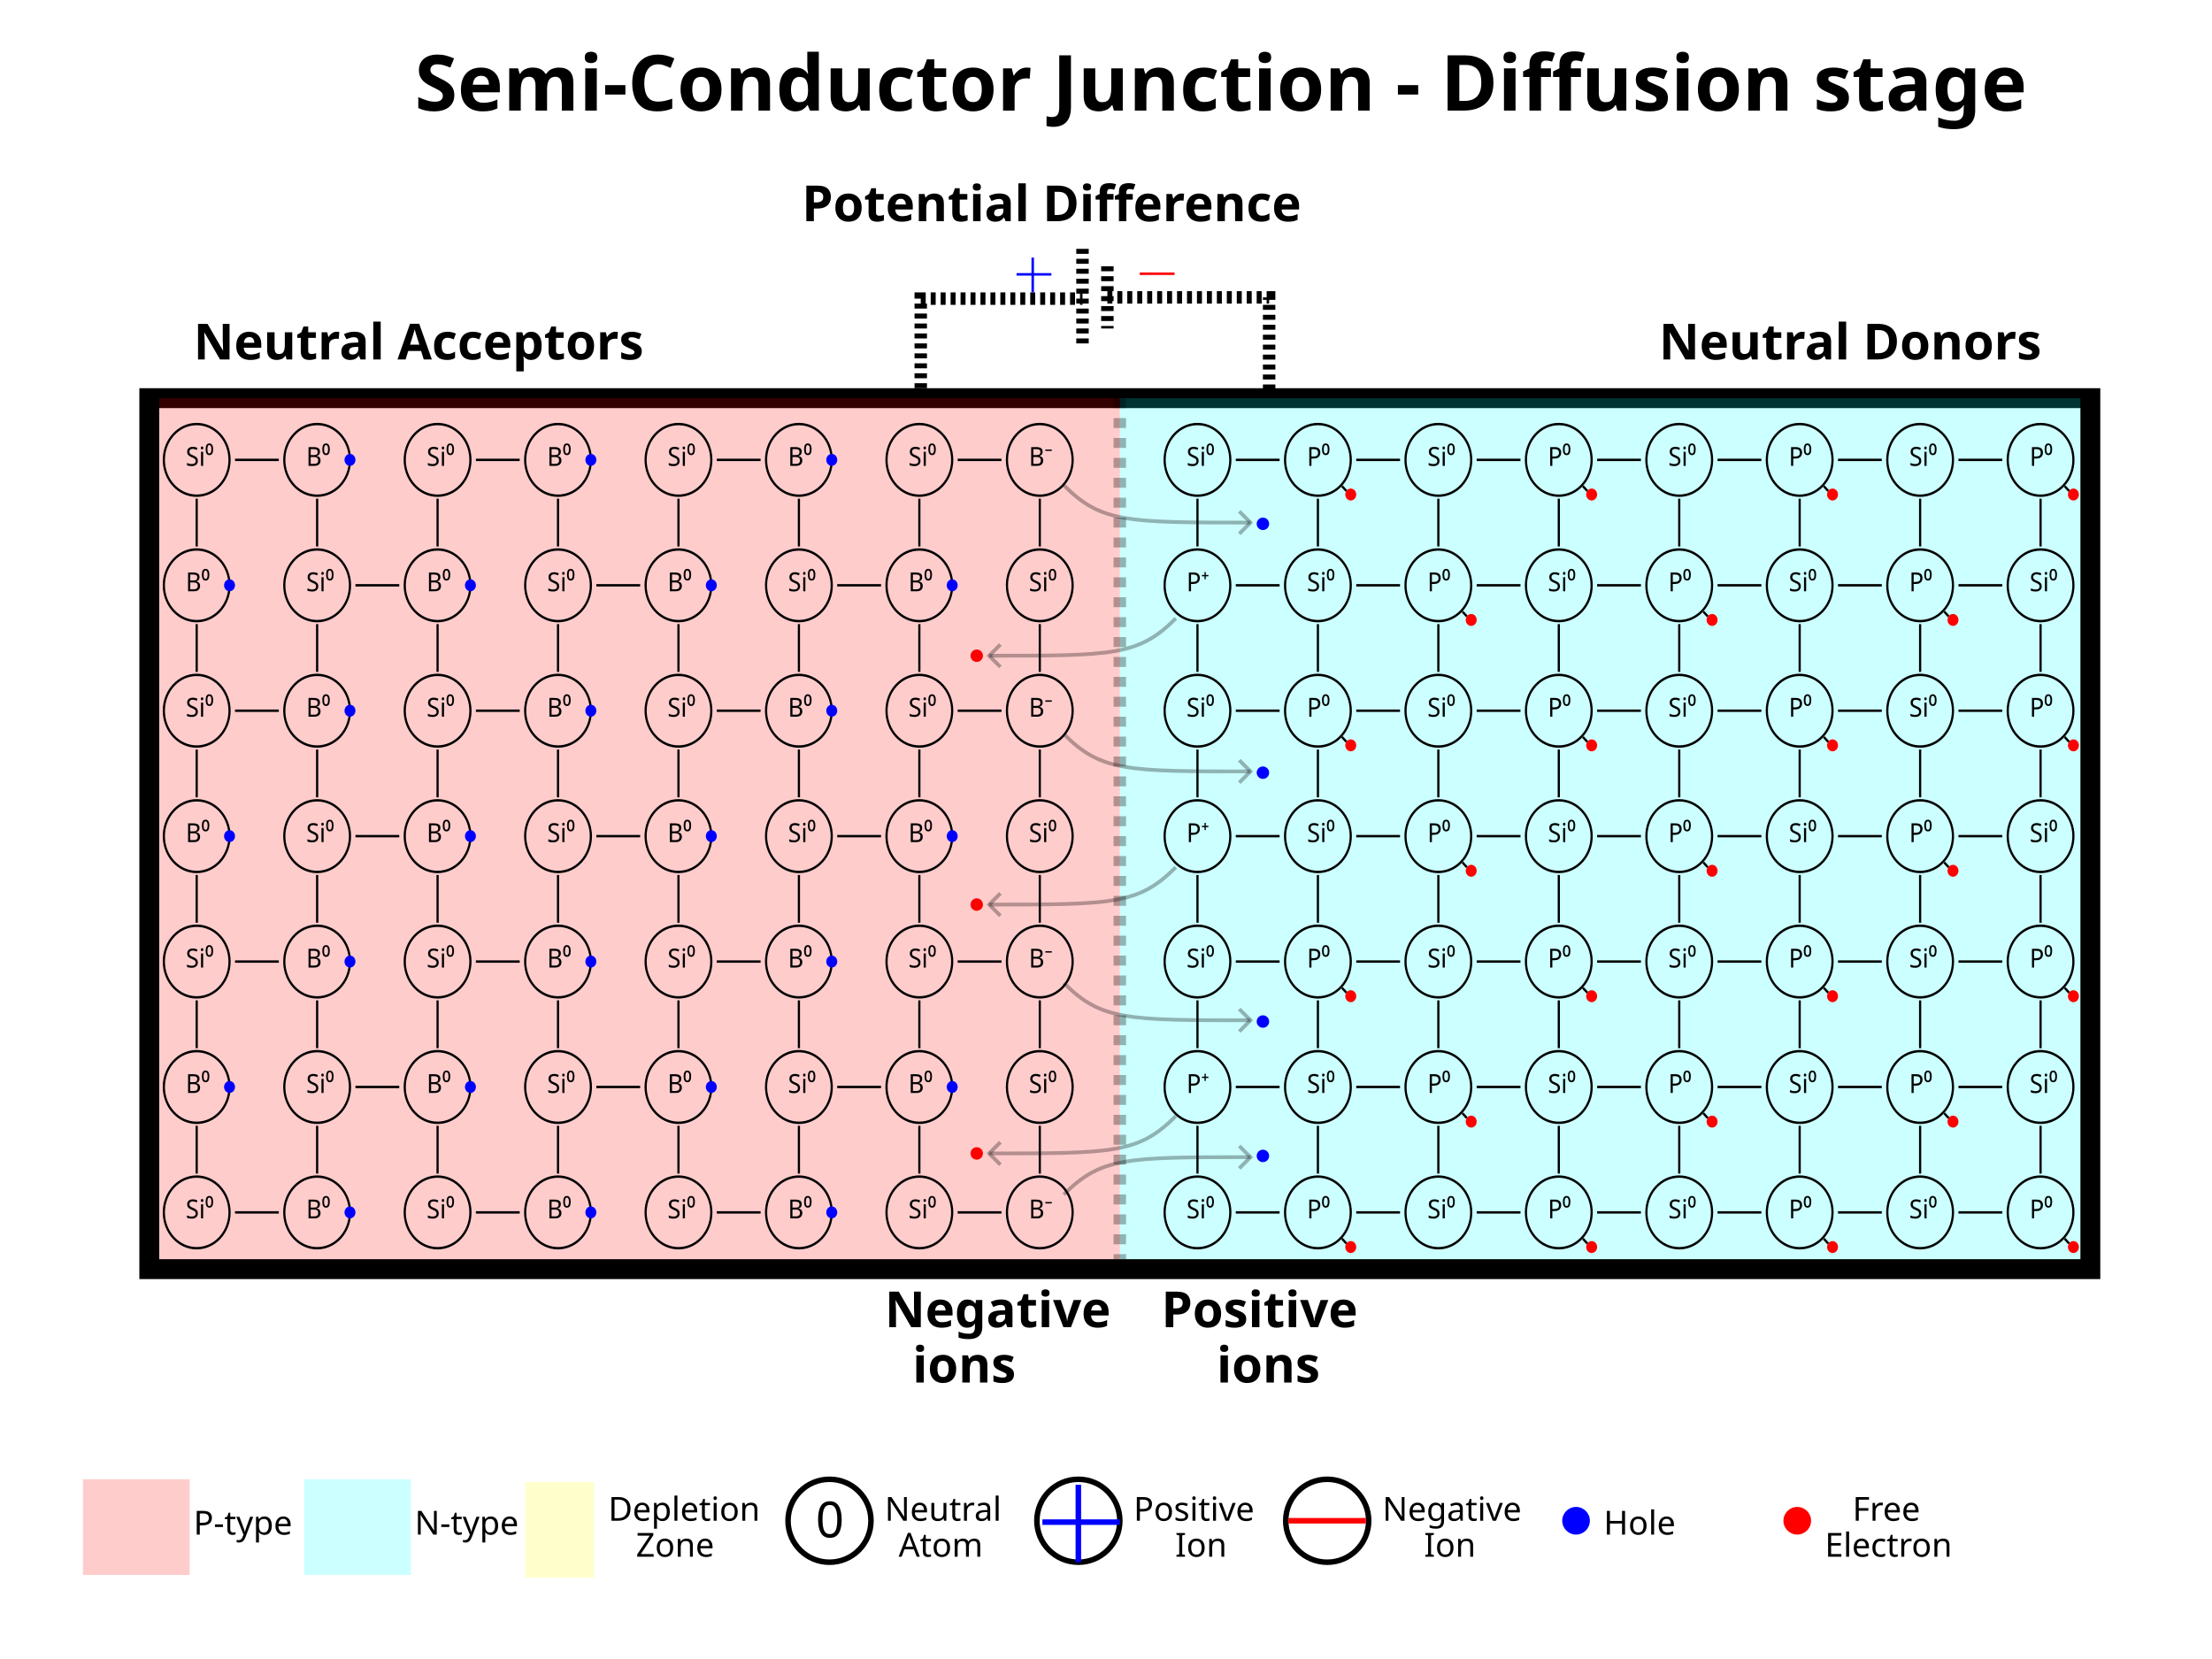
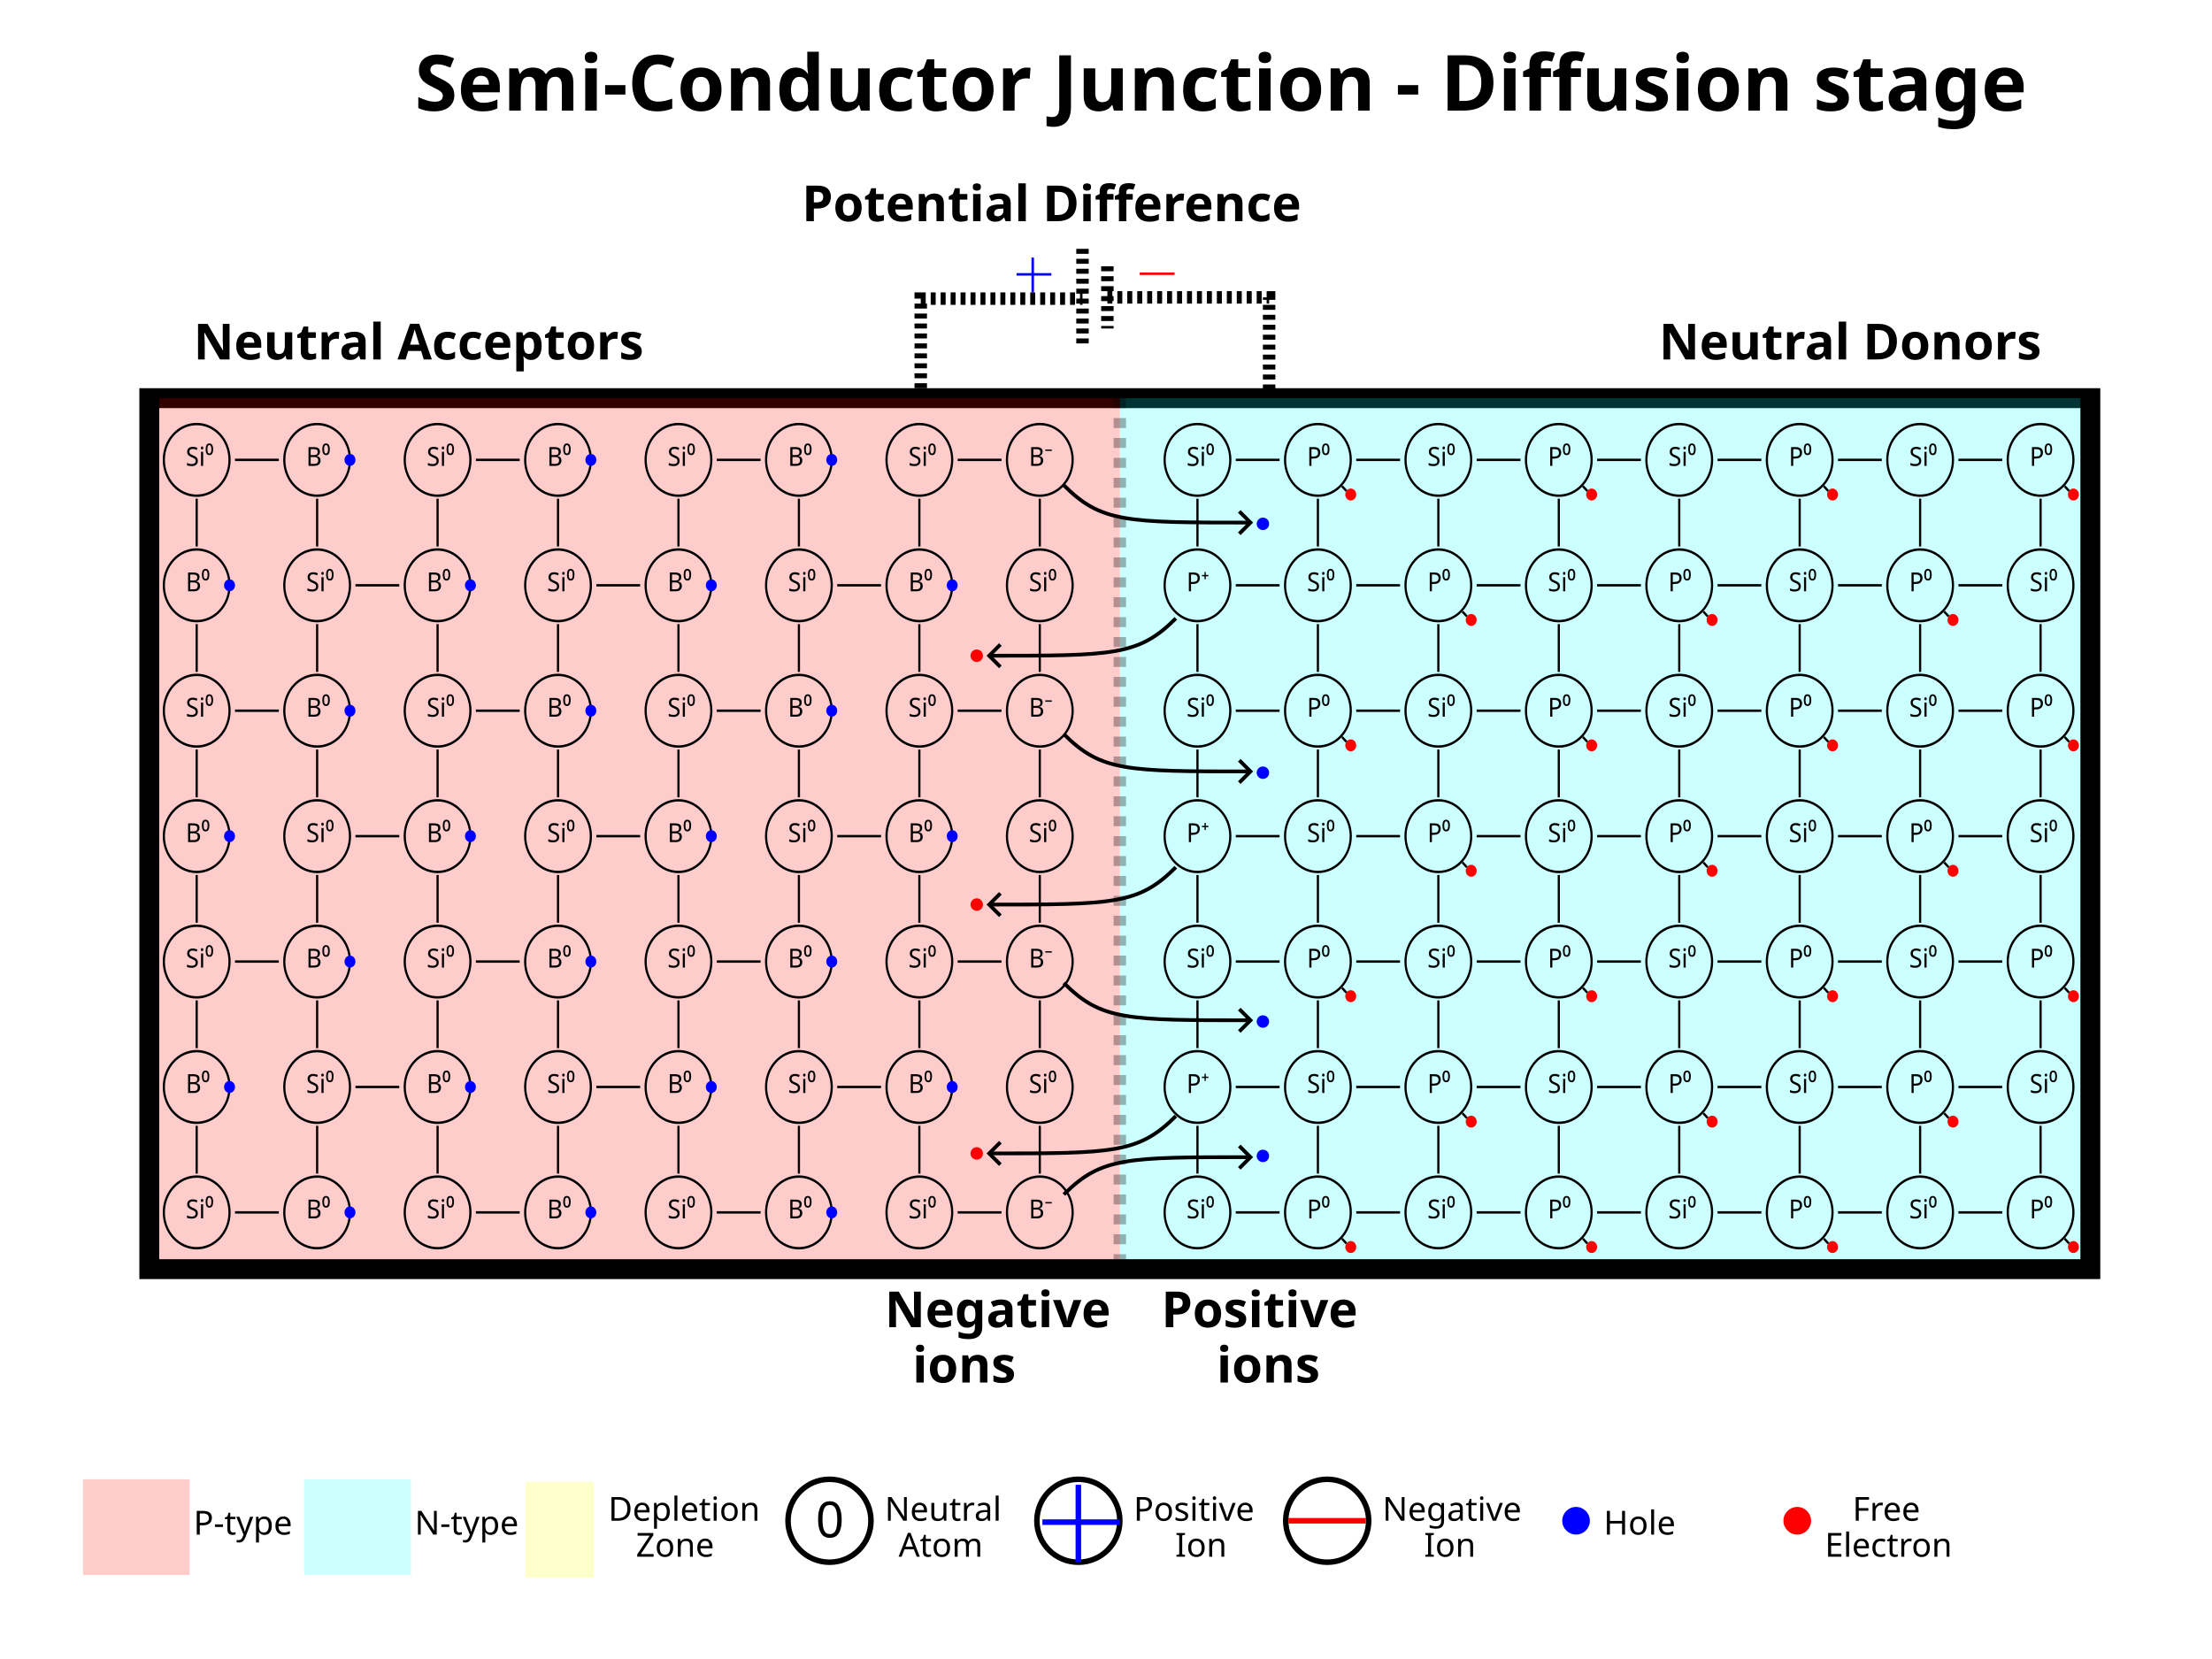
<svg xmlns="http://www.w3.org/2000/svg" xmlns:xlink="http://www.w3.org/1999/xlink" id="svg1" version="1.1" viewBox="0 0 800 600" width="800" height="600" preserveAspectRatio="xMidYMid" fill-rule="evenodd">
  <defs>
    <marker id="arrow_head" style="overflow:visible" viewBox="0 0 4 6" markerWidth="4" markerHeight="6" refX="left" refY="center" orient="auto-start-reverse" preserveAspectRatio="xMidYMid">
      <path style="fill:none;stroke:context-stroke;stroke-width:1;stroke-opacity:0.3;stroke-linecap:butt" d="M -3,-3 L 0,0 L -3,3" id="path5759">
            </path>
    </marker>
    <text id="headline" font-family="Ubuntu" font-size="28" font-weight="bold" fill="#000000">
      <tspan>Semi-Conductor Junction - Diffusion stage</tspan>
    </text>
    <text id="title_1" font-family="Ubuntu" font-size="18" font-weight="bold" fill="#000000">
      <tspan x="70" y="60">Neutral Acceptors</tspan>
      <tspan x="600" y="60">Neutral Donors</tspan>
      <tspan x="290" y="10">Potential Difference</tspan>
    </text>
    <text id="title_2" font-family="Ubuntu" font-size="18" font-weight="bold" fill="#000000">
      <tspan x="320" y="0">Negative</tspan>
      <tspan x="330" y="20">ions</tspan>
      <tspan x="420" y="0">Positive</tspan>
      <tspan x="440" y="20">ions</tspan>
    </text>
    <circle id="hole" cx="0" cy="0" r="5" style="fill:#0000ff;fill-opacity:1;stroke:none">
        </circle>
    <circle id="electron" cx="0" cy="0" r="5" style="fill:#ff0000;fill-opacity:1;stroke:none">
        </circle>
    <circle id="atom" cx="10" cy="0" r="30" style="fill:none;stroke:#000000;stroke-width:2;stroke-opacity:1">
        </circle>
    <text id="neutral_atom_label" font-family="Ubuntu" font-size="18" font-weight="norm" fill="#000000">
      <tspan x="-5" y="6">0</tspan>
    </text>
    <text id="silicon_label" font-family="Ubuntu" font-size="22" font-weight="norm" fill="#000000">
      <tspan x="0" y="5">Si⁰</tspan>
    </text>
    <text id="boron_label" font-family="Ubuntu" font-size="22" font-weight="norm" fill="#000000">
      <tspan x="0" y="5">B⁰</tspan>
    </text>
    <text id="boron_ion_label" font-family="Ubuntu" font-size="22" font-weight="norm" fill="#000000">
      <tspan x="0" y="5">B⁻</tspan>
    </text>
    <text id="phosphorus_label" font-family="Ubuntu" font-size="22" font-weight="norm" fill="#000000">
      <tspan x="0" y="5">P⁰</tspan>
    </text>
    <text id="phosphorus_ion_label" font-family="Ubuntu" font-size="22" font-weight="norm" fill="#000000">
      <tspan x="0" y="5">P⁺</tspan>
    </text>
    <g id="neutral_atom">
      <use xlink:href="#ion" />
      <use xlink:href="#neutral_atom_label" />
    </g>
    <g id="silicon_atom">
      <use xlink:href="#atom" />
      <use xlink:href="#silicon_label" />
    </g>
    <g id="boron_atom">
      <use xlink:href="#atom" />
      <use xlink:href="#hole" x="40" />
      <use xlink:href="#boron_label" />
    </g>
    <g id="boron_ion">
      <use xlink:href="#atom" />
      <use xlink:href="#boron_ion_label" />
    </g>
    <g id="phosphorus_atom">
      <use xlink:href="#atom" />
      <use xlink:href="#electron" x="40" y="29" />
      <line x1="32" y1="22" x2="36" y2="26" style="stroke:#000000;stroke-width:2;" />
      <use xlink:href="#phosphorus_label" />
    </g>
    <g id="phosphorus_ion">
      <use xlink:href="#atom" />
      <use xlink:href="#phosphorus_ion_label" />
    </g>
    <circle id="ion" cx="0" cy="0" r="15" style="fill:none;stroke:#000000;stroke-width:2;stroke-opacity:1">
        </circle>
    <path id="pos_charge" d="m 0,-13 v 28 m -13,-14.5 h 28" style="fill:none;stroke:#0000ff;stroke-width:2;stroke-opacity:1">
        </path>
    <path id="neg_charge" d="m -14,0 h 28" style="fill:none;stroke:#ff0000;stroke-width:2;stroke-opacity:1">
        </path>
    <path id="covalent_bond_h" d="m 0,0 h 40" style="fill:none;stroke:#000000;stroke-width:2;stroke-opacity:1">
        </path>
    <path id="covalent_bond_v" d="m 0,0 v 40" style="fill:none;stroke:#000000;stroke-width:2;stroke-opacity:1">
        </path>
    <g id="pos_ion">
      <use xlink:href="#ion" />
      <use xlink:href="#pos_charge" />
    </g>
    <g id="neg_ion">
      <use xlink:href="#ion" />
      <use xlink:href="#neg_charge" />
    </g>
    <g id="pos_ions">
      <use xlink:href="#pos_ion" x="15" y="30" />
      <use xlink:href="#pos_ion" x="105" y="30" />
      <use xlink:href="#pos_ion" x="195" y="30" />
      <use xlink:href="#pos_ion" x="285" y="30" />
      <use xlink:href="#pos_ion" x="60" y="80" />
      <use xlink:href="#pos_ion" x="150" y="80" />
      <use xlink:href="#pos_ion" x="240" y="80" />
    </g>
    <g id="neutral_atoms">
      <use xlink:href="#neutral_atom" x="0" y="30" />
      <use xlink:href="#neutral_atom" x="90" y="30" />
      <use xlink:href="#neutral_atom" x="180" y="30" />
      <use xlink:href="#neutral_atom" x="270" y="30" />
      <use xlink:href="#neutral_atom" x="45" y="80" />
      <use xlink:href="#neutral_atom" x="135" y="80" />
      <use xlink:href="#neutral_atom" x="225" y="80" />
    </g>
    <g id="neg_ions">
      <use xlink:href="#neg_ion" x="15" y="30" />
      <use xlink:href="#neg_ion" x="105" y="30" />
      <use xlink:href="#neg_ion" x="195" y="30" />
      <use xlink:href="#neg_ion" x="285" y="30" />
      <use xlink:href="#neg_ion" x="60" y="80" />
      <use xlink:href="#neg_ion" x="150" y="80" />
      <use xlink:href="#neg_ion" x="240" y="80" />
    </g>
    <g id="dep_pos_ions">
      <use xlink:href="#pos_ion" x="0" y="0" />
      <use xlink:href="#pos_ion" x="0" y="40" />
      <use xlink:href="#pos_ion" x="0" y="80" />
      <use xlink:href="#pos_ion" x="0" y="120" />
      <use xlink:href="#pos_ion" x="0" y="160" />
      <use xlink:href="#pos_ion" x="0" y="200" />
      <use xlink:href="#pos_ion" x="0" y="240" />
      <use xlink:href="#pos_ion" x="0" y="280" />
    </g>
    <g id="dep_neg_ions">
      <use xlink:href="#neg_ion" x="0" y="0" />
      <use xlink:href="#neg_ion" x="0" y="40" />
      <use xlink:href="#neg_ion" x="0" y="80" />
      <use xlink:href="#neg_ion" x="0" y="120" />
      <use xlink:href="#neg_ion" x="0" y="160" />
      <use xlink:href="#neg_ion" x="0" y="200" />
      <use xlink:href="#neg_ion" x="0" y="240" />
      <use xlink:href="#neg_ion" x="0" y="280" />
    </g>
    <g id="free_electrons">
      <use xlink:href="#electron" x="95" y="0" />
      <use xlink:href="#electron" x="185" y="0" />
      <use xlink:href="#electron" x="275" y="0" />
      <use xlink:href="#electron" x="50" y="50" />
      <use xlink:href="#electron" x="140" y="50" />
      <use xlink:href="#electron" x="230" y="50" />
      <use xlink:href="#electron" x="320" y="50" />
    </g>
    <g id="holes">
      <use xlink:href="#hole" x="80" y="0" />
      <use xlink:href="#hole" x="170" y="0" />
      <use xlink:href="#hole" x="260" y="0" />
      <use xlink:href="#hole" x="35" y="50" />
      <use xlink:href="#hole" x="125" y="50" />
      <use xlink:href="#hole" x="215" y="50" />
      <use xlink:href="#hole" x="305" y="50" />
    </g>
    <g id="holes_odd">
      <use xlink:href="#hole" x="0" y="0" />
      <use xlink:href="#hole" x="220" y="0" />
      <use xlink:href="#hole" x="440" y="0" />
    </g>
    <g id="holes_even">
      <use xlink:href="#hole" x="0" y="0" />
      <use xlink:href="#hole" x="220" y="0" />
      <use xlink:href="#hole" x="440" y="0" />
      <use xlink:href="#hole" x="660" y="0" />
    </g>
    <g id="free_electrons_odd">
      <use xlink:href="#electron" x="0" y="0" />
      <use xlink:href="#electron" x="220" y="0" />
      <use xlink:href="#electron" x="440" y="0" />
    </g>
    <g id="free_electrons_even">
      <use xlink:href="#electron" x="0" y="0" />
      <use xlink:href="#electron" x="220" y="0" />
      <use xlink:href="#electron" x="440" y="0" />
      <use xlink:href="#electron" x="660" y="0" />
    </g>
    <g id="si_atoms">
      <use xlink:href="#silicon_atom" x="0" y="0" />
      <use xlink:href="#silicon_atom" x="110" y="0" />
      <use xlink:href="#silicon_atom" x="220" y="0" />
      <use xlink:href="#silicon_atom" x="330" y="0" />
      <use xlink:href="#silicon_atom" x="440" y="0" />
      <use xlink:href="#silicon_atom" x="550" y="0" />
      <use xlink:href="#silicon_atom" x="660" y="0" />
    </g>
    <g id="si_atoms_odd">
      <use xlink:href="#silicon_atom" x="0" y="0" />
      <use xlink:href="#silicon_atom" x="220" y="0" />
      <use xlink:href="#silicon_atom" x="440" y="0" />
      <use xlink:href="#silicon_atom" x="660" y="0" />
    </g>
    <g id="si_atoms_even">
      <use xlink:href="#silicon_atom" x="110" y="0" />
      <use xlink:href="#silicon_atom" x="330" y="0" />
      <use xlink:href="#silicon_atom" x="550" y="0" />
      <use xlink:href="#silicon_atom" x="770" y="0" />
    </g>
    <g id="boron_atoms_odd">
      <use xlink:href="#boron_atom" x="110" y="0" />
      <use xlink:href="#boron_atom" x="330" y="0" />
      <use xlink:href="#boron_atom" x="550" y="0" />
      <use xlink:href="#boron_ion" x="770" y="0" />
    </g>
    <g id="boron_atoms_even">
      <use xlink:href="#boron_atom" x="0" y="0" />
      <use xlink:href="#boron_atom" x="220" y="0" />
      <use xlink:href="#boron_atom" x="440" y="0" />
      <use xlink:href="#boron_atom" x="660" y="0" />
    </g>
    <g id="phosphorus_atoms_odd">
      <use xlink:href="#phosphorus_atom" x="110" y="0" />
      <use xlink:href="#phosphorus_atom" x="330" y="0" />
      <use xlink:href="#phosphorus_atom" x="550" y="0" />
      <use xlink:href="#phosphorus_atom" x="770" y="0" />
    </g>
    <g id="phosphorus_atoms_even">
      <use xlink:href="#phosphorus_ion" x="0" y="0" />
      <use xlink:href="#phosphorus_atom" x="220" y="0" />
      <use xlink:href="#phosphorus_atom" x="440" y="0" />
      <use xlink:href="#phosphorus_atom" x="660" y="0" />
    </g>
    <g id="cov_bonds_h">
      <use xlink:href="#covalent_bond_h" x="0" y="0" />
      <use xlink:href="#covalent_bond_h" x="110" y="0" />
      <use xlink:href="#covalent_bond_h" x="220" y="0" />
      <use xlink:href="#covalent_bond_h" x="330" y="0" />
      <use xlink:href="#covalent_bond_h" x="440" y="0" />
      <use xlink:href="#covalent_bond_h" x="550" y="0" />
      <use xlink:href="#covalent_bond_h" x="660" y="0" />
    </g>
    <g id="cov_bonds_h_odd">
      <use xlink:href="#covalent_bond_h" x="45" y="0" />
      <use xlink:href="#covalent_bond_h" x="265" y="0" />
      <use xlink:href="#covalent_bond_h" x="485" y="0" />
      <use xlink:href="#covalent_bond_h" x="705" y="0" />
    </g>
    <g id="cov_bonds_h_even">
      <use xlink:href="#covalent_bond_h" x="155" y="0" />
      <use xlink:href="#covalent_bond_h" x="375" y="0" />
      <use xlink:href="#covalent_bond_h" x="595" y="0" />
    </g>
    <g id="cov_bonds_v">
      <use xlink:href="#covalent_bond_v" x="0" y="-105" />
      <use xlink:href="#covalent_bond_v" x="110" y="-105" />
      <use xlink:href="#covalent_bond_v" x="220" y="-105" />
      <use xlink:href="#covalent_bond_v" x="330" y="-105" />
      <use xlink:href="#covalent_bond_v" x="440" y="-105" />
      <use xlink:href="#covalent_bond_v" x="550" y="-105" />
      <use xlink:href="#covalent_bond_v" x="660" y="-105" />
      <use xlink:href="#covalent_bond_v" x="770" y="-105" />
    </g>
    <rect id="box" x="0" y="0" width="780" height="350" style="fill:none;stroke:#000000;stroke-width:8">
        </rect>
    <rect id="n_side" x="0" y="0" width="386" height="346" style="fill:#00ffff;fill-opacity:0.2;stroke:none">
        </rect>
    <rect id="p_side" x="0" y="0" width="386" height="346" style="fill:#ff0000;fill-opacity:0.2;stroke:none">
        </rect>
    <rect id="depletion_zone" x="0" y="0" width="124" height="346" style="fill:#ffff00;fill-opacity:0.2;stroke:none">
        </rect>
    <path id="barrier" d="m 0,0 v 346" style="fill:none;stroke:#000000;stroke-width:5;stroke-opacity:0.3;stroke-dasharray:4 4">
        </path>
    <g id="si_lattice">
      <use xlink:href="#si_atoms" x="0" y="0" />
      <use xlink:href="#si_atoms" x="0" y="105" />
      <use xlink:href="#si_atoms" x="0" y="210" />
      <use xlink:href="#si_atoms" x="0" y="315" />
      <use xlink:href="#cov_bonds_h" x="45" y="0" />
      <use xlink:href="#cov_bonds_h" x="45" y="0" />
      <use xlink:href="#cov_bonds_h" x="45" y="105" />
      <use xlink:href="#cov_bonds_h" x="45" y="210" />
      <use xlink:href="#cov_bonds_h" x="45" y="315" />
      <use xlink:href="#cov_bonds_v" x="10" y="32.5" />
      <use xlink:href="#cov_bonds_v" x="10" y="137.5" />
      <use xlink:href="#cov_bonds_v" x="10" y="242.5" />
      <use xlink:href="#cov_bonds_v" x="10" y="347.5" />
      <use xlink:href="#cov_bonds_v" x="10" y="452.5" />
    </g>
    <g id="n_lattice">
      <use xlink:href="#si_atoms_odd" x="0" y="0" />
      <use xlink:href="#si_atoms_even" x="0" y="105" />
      <use xlink:href="#si_atoms_odd" x="0" y="210" />
      <use xlink:href="#si_atoms_even" x="0" y="315" />
      <use xlink:href="#si_atoms_odd" x="0" y="420" />
      <use xlink:href="#si_atoms_even" x="0" y="525" />
      <use xlink:href="#si_atoms_odd" x="0" y="630" />
      <use xlink:href="#phosphorus_atoms_odd" x="0" y="0" />
      <use xlink:href="#phosphorus_atoms_even" x="0" y="105" />
      <use xlink:href="#phosphorus_atoms_odd" x="0" y="210" />
      <use xlink:href="#phosphorus_atoms_even" x="0" y="315" />
      <use xlink:href="#phosphorus_atoms_odd" x="0" y="420" />
      <use xlink:href="#phosphorus_atoms_even" x="0" y="525" />
      <use xlink:href="#phosphorus_atoms_odd" x="0" y="630" />
      <use xlink:href="#cov_bonds_h" x="45" y="0" />
      <use xlink:href="#cov_bonds_h" x="45" y="105" />
      <use xlink:href="#cov_bonds_h" x="45" y="210" />
      <use xlink:href="#cov_bonds_h" x="45" y="315" />
      <use xlink:href="#cov_bonds_h" x="45" y="420" />
      <use xlink:href="#cov_bonds_h" x="45" y="525" />
      <use xlink:href="#cov_bonds_h" x="45" y="630" />
      <use xlink:href="#cov_bonds_v" x="10" y="137.5" />
      <use xlink:href="#cov_bonds_v" x="10" y="242.5" />
      <use xlink:href="#cov_bonds_v" x="10" y="347.5" />
      <use xlink:href="#cov_bonds_v" x="10" y="452.5" />
      <use xlink:href="#cov_bonds_v" x="10" y="557.5" />
      <use xlink:href="#cov_bonds_v" x="10" y="662.5" />
    </g>
    <g id="p_lattice">
      <use xlink:href="#si_atoms_odd" x="0" y="0" />
      <use xlink:href="#si_atoms_even" x="0" y="105" />
      <use xlink:href="#si_atoms_odd" x="0" y="210" />
      <use xlink:href="#si_atoms_even" x="0" y="315" />
      <use xlink:href="#si_atoms_odd" x="0" y="420" />
      <use xlink:href="#si_atoms_even" x="0" y="525" />
      <use xlink:href="#si_atoms_odd" x="0" y="630" />
      <use xlink:href="#boron_atoms_odd" x="0" y="0" />
      <use xlink:href="#boron_atoms_even" x="0" y="105" />
      <use xlink:href="#boron_atoms_odd" x="0" y="210" />
      <use xlink:href="#boron_atoms_even" x="0" y="315" />
      <use xlink:href="#boron_atoms_odd" x="0" y="420" />
      <use xlink:href="#boron_atoms_even" x="0" y="525" />
      <use xlink:href="#boron_atoms_odd" x="0" y="630" />
      <use xlink:href="#cov_bonds_h_odd" x="0" y="0" />
      <use xlink:href="#cov_bonds_h_even" x="0" y="105" />
      <use xlink:href="#cov_bonds_h_odd" x="0" y="210" />
      <use xlink:href="#cov_bonds_h_even" x="0" y="315" />
      <use xlink:href="#cov_bonds_h_odd" x="0" y="420" />
      <use xlink:href="#cov_bonds_h_even" x="0" y="525" />
      <use xlink:href="#cov_bonds_h_odd" x="0" y="630" />
      <use xlink:href="#cov_bonds_v" x="10" y="137.5" />
      <use xlink:href="#cov_bonds_v" x="10" y="242.5" />
      <use xlink:href="#cov_bonds_v" x="10" y="347.5" />
      <use xlink:href="#cov_bonds_v" x="10" y="452.5" />
      <use xlink:href="#cov_bonds_v" x="10" y="557.5" />
      <use xlink:href="#cov_bonds_v" x="10" y="662.5" />
    </g>
    <path id="potential" d="m 0,0 v -40 h 65 m 0,-20 v 40 m 10,-33 v 25 m 0,-12.5 h 65 v 40" style="fill:none;stroke:#000000;stroke-width:5;stroke-opacity:1;stroke-dasharray:2 2">
        </path>
-     <path id="charge_move" d="m 0,0 c 30,30 50,30 150,30" style="fill:none;stroke:#000000;stroke-width:3;stroke-opacity:0.3;marker-end:url(#arrow_head)">
+     <path id="charge_move" d="m 0,0 c 30,30 50,30 150,30" style="fill:none;stroke:#000000;stroke-width:3;stroke-opacity:1;marker-end:url(#arrow_head)">
        </path>
    <g id="hole_move">
      <use xlink:href="#charge_move" x="0" y="0" />
      <use xlink:href="#hole" x="160" y="31" />
    </g>
+     <g id="hole_move_short">
+       <use xlink:href="#charge_move_short" x="0" y="0" />
+       <use xlink:href="#hole" x="245" y="15" />
+     </g>
    <g id="electron_move">
      <use xlink:href="#charge_move" x="40" y="0" transform="scale(-1,1)" />
      <use xlink:href="#electron" x="-200" y="30" />
+     </g>
+     <g id="electron_move_short">
+       <use xlink:href="#charge_move_short" x="0" y="0" transform="scale(-1,1)" />
+       <use xlink:href="#electron" x="-245" y="15" />
    </g>
    <g id="body">
      <use xlink:href="#box" x="10" y="100" />
      <use xlink:href="#n_side" x="400" y="100" />
      <use xlink:href="#p_side" x="14" y="100" />
      <use xlink:href="#p_lattice" x="56" y="260" transform="scale(0.44,0.48)" />
      <use xlink:href="#n_lattice" x="970" y="260" transform="scale(0.44,0.48)" />
      <use xlink:href="#barrier" x="400" y="100" />
      <use xlink:href="#potential" x="320" y="100" />
      <use xlink:href="#pos_charge" x="730" y="100" transform="scale(0.50)" />
      <use xlink:href="#neg_charge" x="830" y="100" transform="scale(0.50)" />
      <use xlink:href="#hole_move" x="755" y="270" transform="scale(0.50,0.50)" />
      <use xlink:href="#hole_move" x="755" y="470" transform="scale(0.50,0.50)" />
      <use xlink:href="#hole_move" x="755" y="670" transform="scale(0.50,0.50)" />
      <use xlink:href="#hole_move" x="755" y="-840" transform="scale(0.50,-0.50)" />
      <use xlink:href="#electron_move" x="885" y="377" transform="scale(0.50,0.50)" />
      <use xlink:href="#electron_move" x="885" y="577" transform="scale(0.50,0.50)" />
      <use xlink:href="#electron_move" x="885" y="777" transform="scale(0.50,0.50)" />
    </g>
    <g id="legend">
      <use xlink:href="#p_side" x="0" y="350" transform="scale(0.1)" />
      <use xlink:href="#n_side" x="800" y="350" transform="scale(0.1)" />
      <use xlink:href="#depletion_zone" x="800" y="360" transform="scale(0.2,0.1)" />
      <use xlink:href="#neutral_atom" x="270" y="50" />
      <use xlink:href="#pos_ion" x="360" y="50" />
      <use xlink:href="#neg_ion" x="450" y="50" />
      <use xlink:href="#hole" x="540" y="50" />
      <use xlink:href="#electron" x="620" y="50" />
      <text font-family="Ubuntu" font-size="12" font-weight="norm" fill="#000000">
        <tspan x="40" y="55">P-type</tspan>
        <tspan x="120" y="55">N-type</tspan>
        <tspan x="190" y="50">Depletion</tspan>
        <tspan x="200" y="63">Zone</tspan>
        <tspan x="290" y="50">Neutral</tspan>
        <tspan x="295" y="63">Atom</tspan>
        <tspan x="380" y="50">Positive</tspan>
        <tspan x="395" y="63">Ion</tspan>
        <tspan x="470" y="50">Negative</tspan>
        <tspan x="485" y="63">Ion</tspan>
        <tspan x="550" y="55">Hole</tspan>
        <tspan x="640" y="50">Free</tspan>
        <tspan x="630" y="63">Electron</tspan>
      </text>
    </g>
  </defs>
  <g id="page1">
    <g id="layer1" style="display:inline">
      <rect id="white_background" x="0" y="0" width="800" height="600" fill="white">
            </rect>
    </g>
    <g id="layer2" style="display:inline">
      <use xlink:href="#headline" x="150" y="40" />
      <use xlink:href="#body" x="50" y="60" transform="scale(0.9,0.9)" />
      <use xlink:href="#title_1" x="0" y="70" />
      <use xlink:href="#title_2" x="0" y="480" />
      <use xlink:href="#legend" x="30" y="500" />
    </g>
  </g>
</svg>
